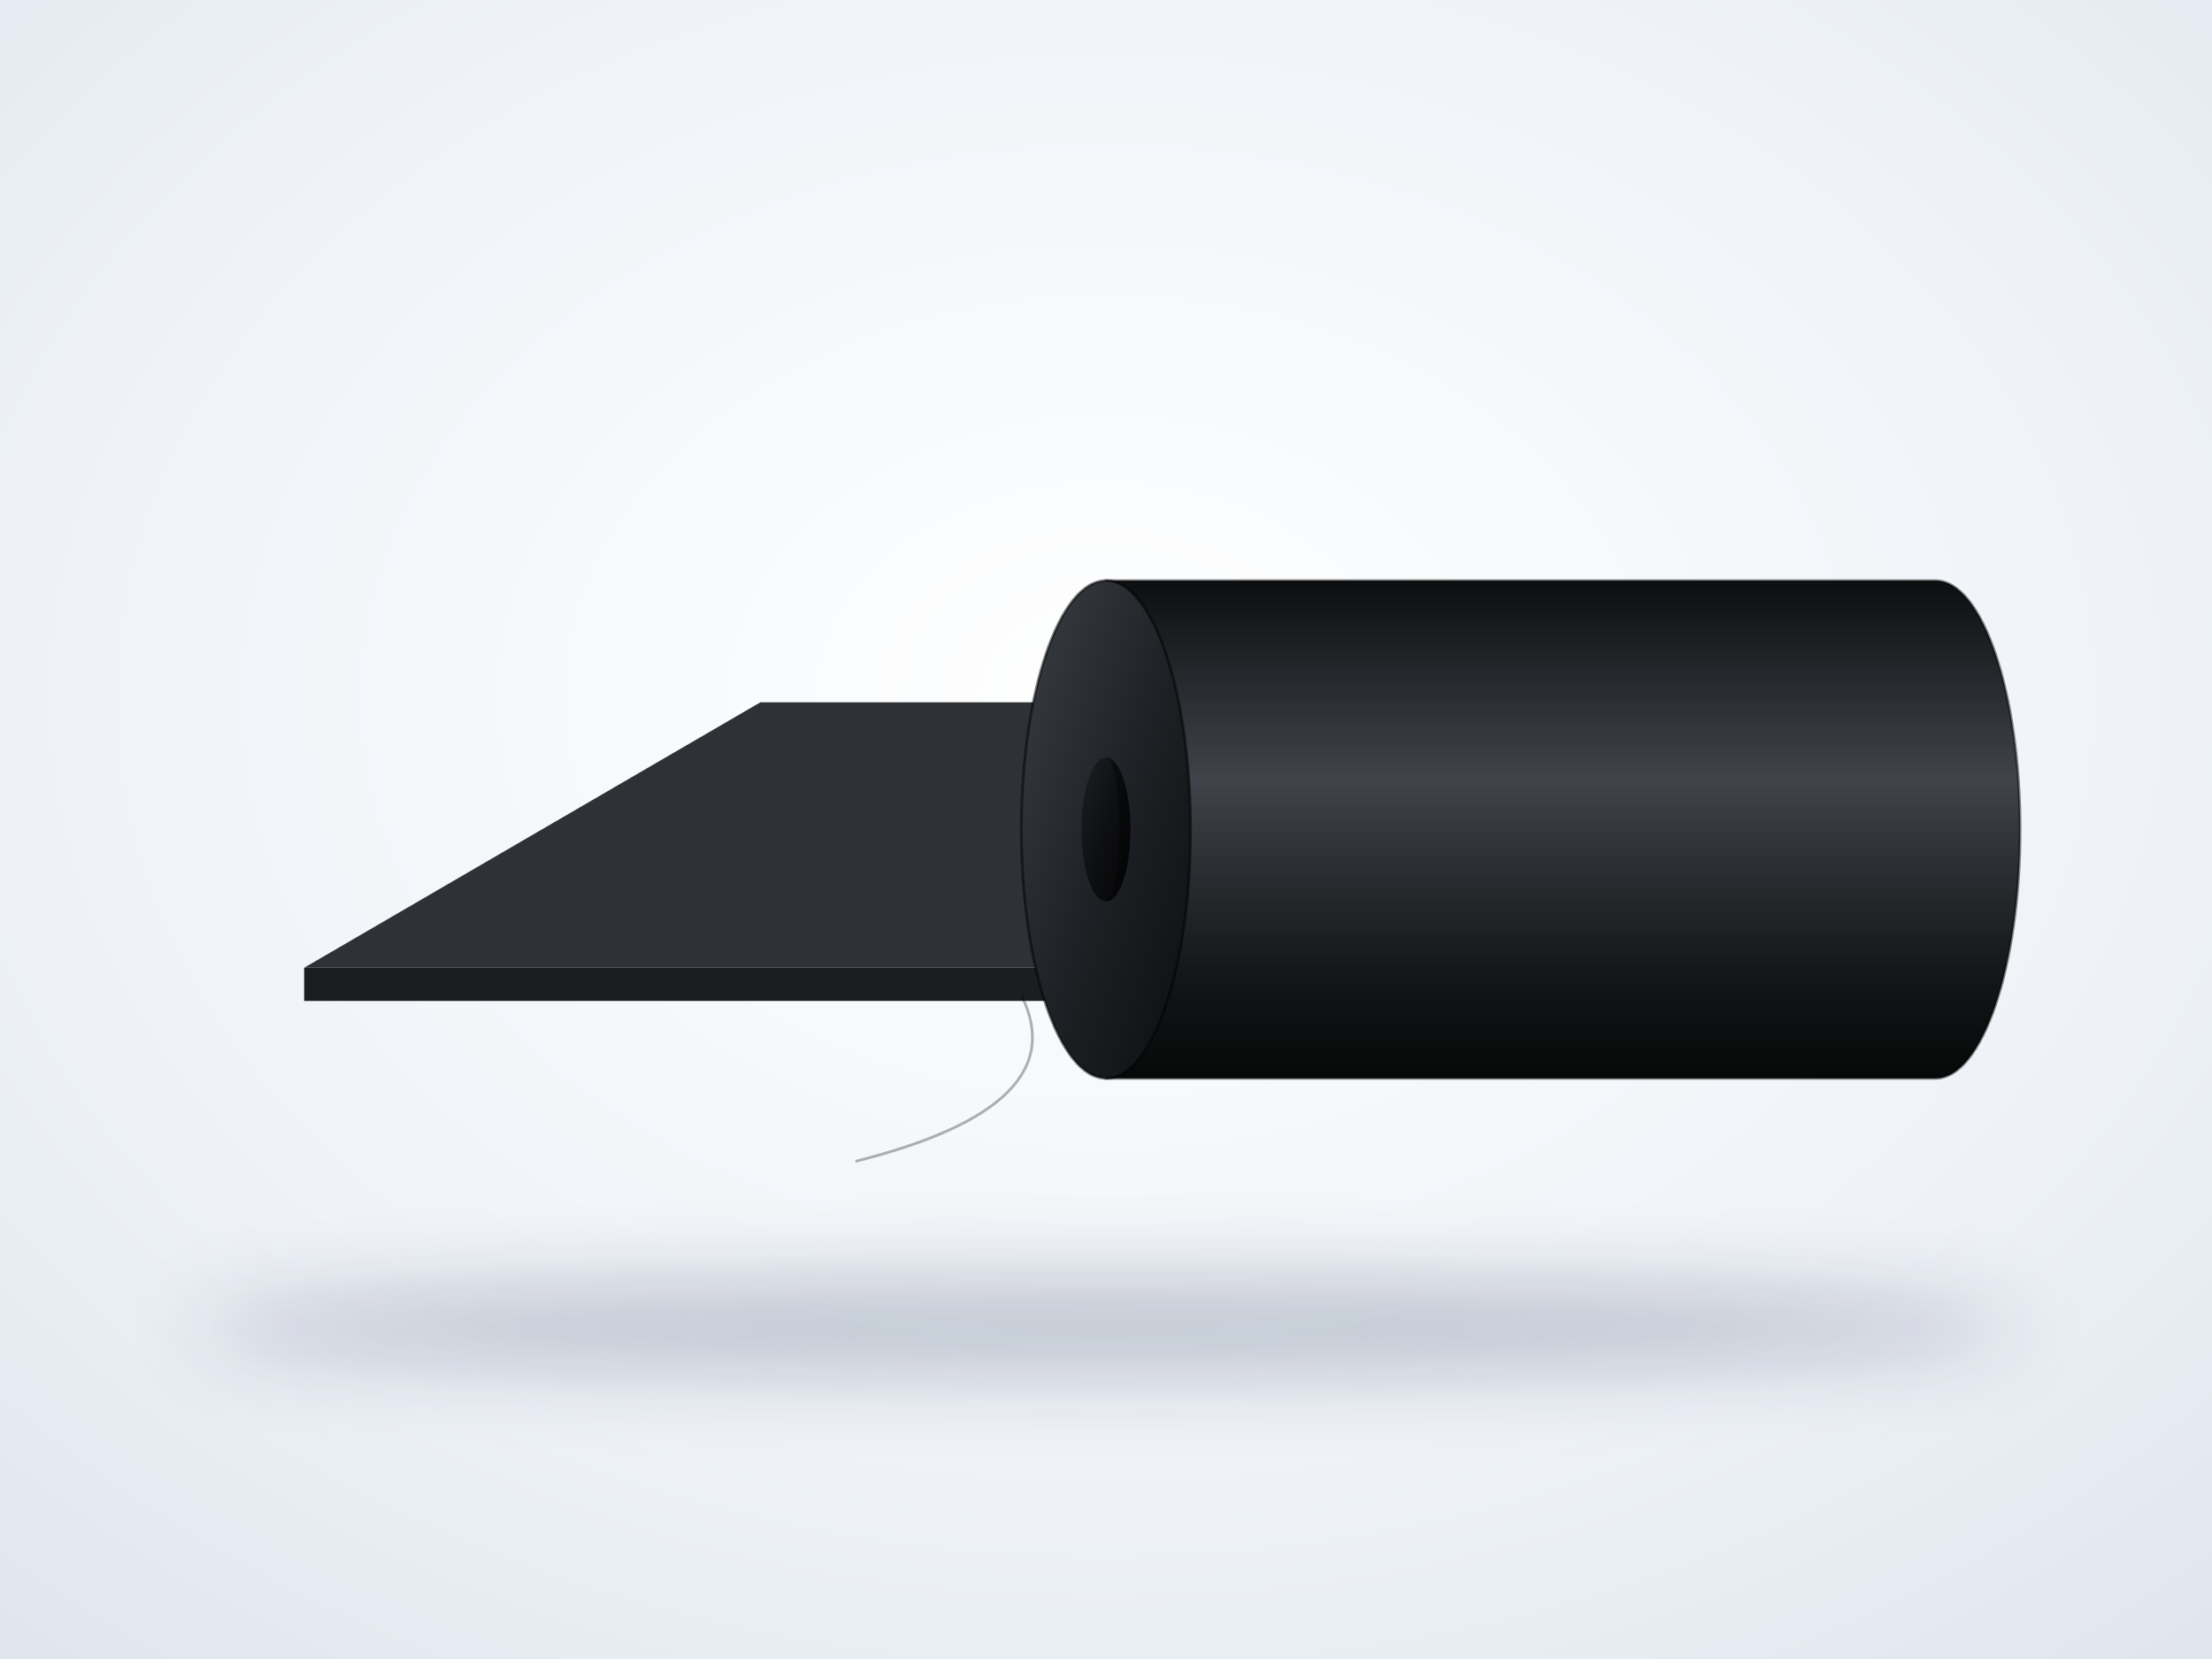
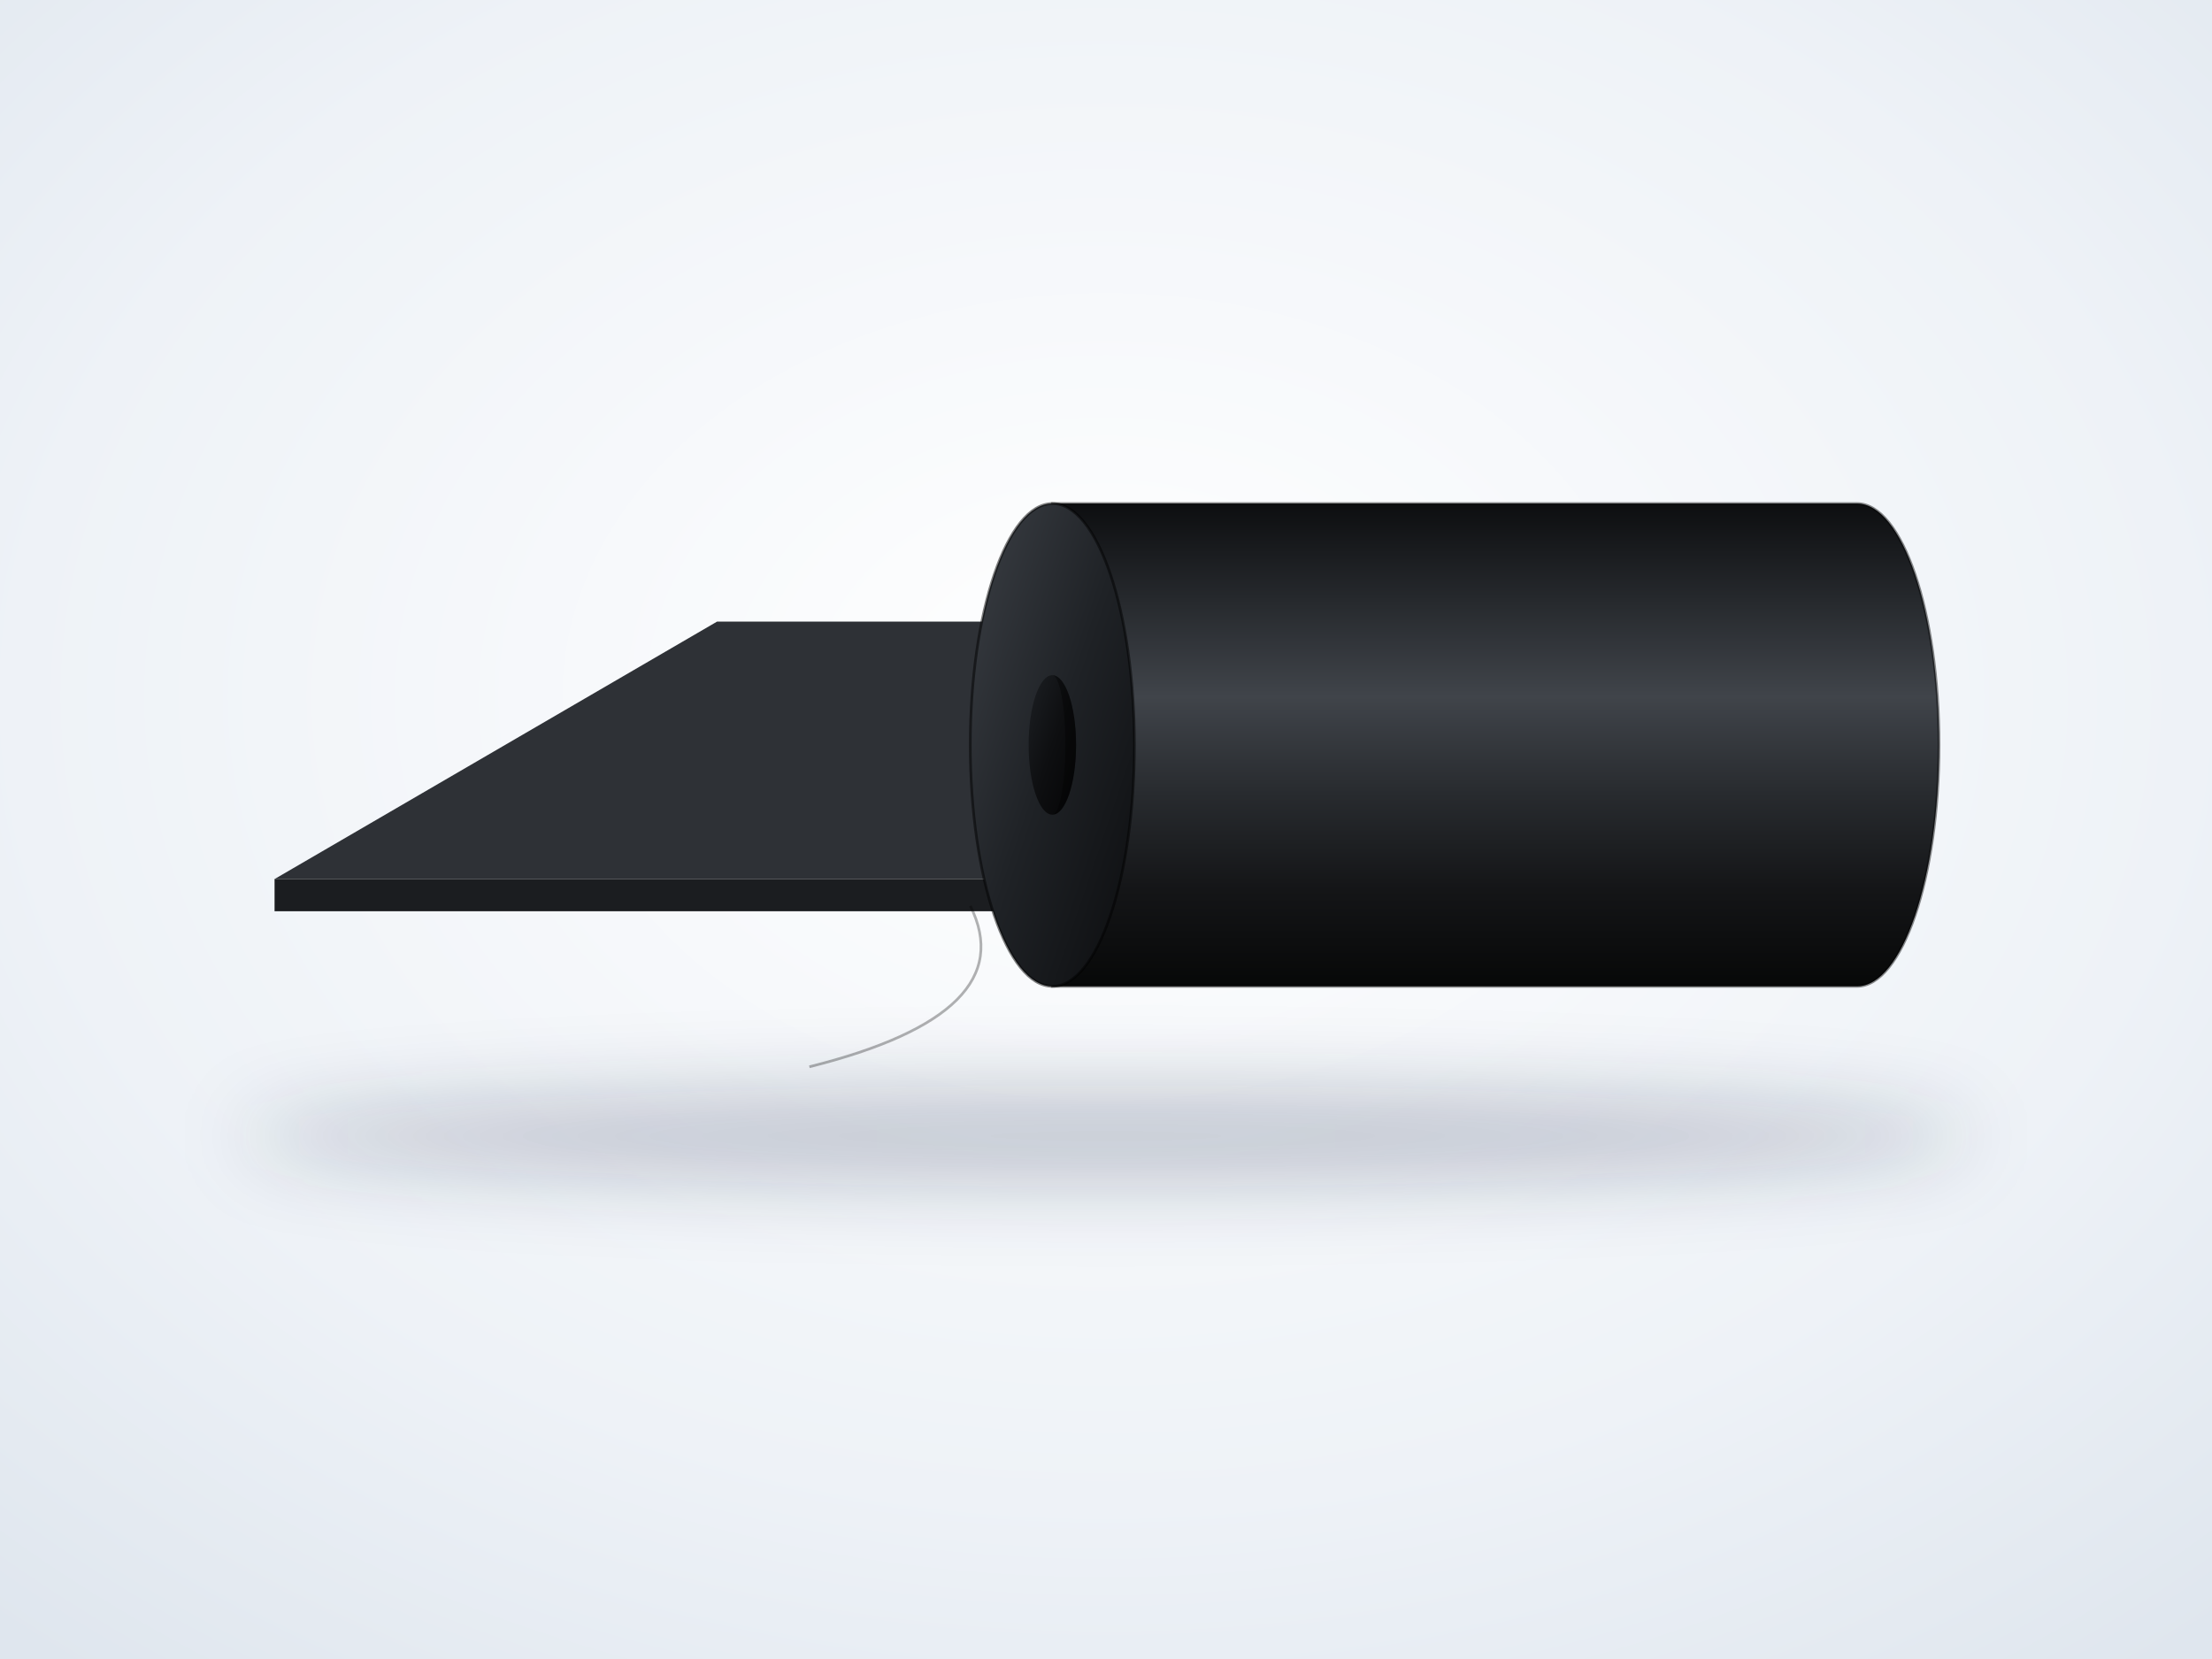
<svg xmlns="http://www.w3.org/2000/svg" viewBox="0 0 800 600" width="800" height="600">
  <defs>
    <radialGradient id="bg" cx="50%" cy="42%" r="75%">
      <stop offset="0%" stop-color="#ffffff" />
      <stop offset="65%" stop-color="#eef2f7" />
      <stop offset="100%" stop-color="#dfe6ee" />
    </radialGradient>
    <filter id="blur" x="-20%" y="-200%" width="140%" height="500%">
      <feGaussianBlur stdDeviation="14" />
    </filter>
    <filter id="soft" x="-10%" y="-10%" width="120%" height="120%">
      <feGaussianBlur stdDeviation="1.2" />
    </filter>
    <linearGradient id="steel-b" x1="0" y1="0" x2="0" y2="1">
      <stop offset="0%" stop-color="#6f7a86" />
      <stop offset="20%" stop-color="#c9d1da" />
      <stop offset="40%" stop-color="#f7f9fb" />
      <stop offset="60%" stop-color="#d4dbe3" />
      <stop offset="80%" stop-color="#9aa5b1" />
      <stop offset="100%" stop-color="#5b6570" />
    </linearGradient>
    <linearGradient id="steel-f" x1="0" y1="0" x2="1" y2="1">
      <stop offset="0%" stop-color="#f3f6f9" />
      <stop offset="50%" stop-color="#c5cdd6" />
      <stop offset="100%" stop-color="#8e99a5" />
    </linearGradient>
    <linearGradient id="steel-h" x1="0" y1="0" x2="1" y2="0">
      <stop offset="0%" stop-color="#6f7a86" />
      <stop offset="20%" stop-color="#c9d1da" />
      <stop offset="40%" stop-color="#f7f9fb" />
      <stop offset="60%" stop-color="#d4dbe3" />
      <stop offset="80%" stop-color="#9aa5b1" />
      <stop offset="100%" stop-color="#5b6570" />
    </linearGradient>
    <linearGradient id="steelDark-b" x1="0" y1="0" x2="0" y2="1">
      <stop offset="0%" stop-color="#4f5863" />
      <stop offset="20%" stop-color="#99a3ae" />
      <stop offset="40%" stop-color="#d7dde3" />
      <stop offset="60%" stop-color="#aab3bd" />
      <stop offset="80%" stop-color="#6f7984" />
      <stop offset="100%" stop-color="#3d454e" />
    </linearGradient>
    <linearGradient id="steelDark-f" x1="0" y1="0" x2="1" y2="1">
      <stop offset="0%" stop-color="#d9dfe5" />
      <stop offset="50%" stop-color="#a3adb8" />
      <stop offset="100%" stop-color="#6b7581" />
    </linearGradient>
    <linearGradient id="steelDark-h" x1="0" y1="0" x2="1" y2="0">
      <stop offset="0%" stop-color="#4f5863" />
      <stop offset="20%" stop-color="#99a3ae" />
      <stop offset="40%" stop-color="#d7dde3" />
      <stop offset="60%" stop-color="#aab3bd" />
      <stop offset="80%" stop-color="#6f7984" />
      <stop offset="100%" stop-color="#3d454e" />
    </linearGradient>
    <linearGradient id="carbon-b" x1="0" y1="0" x2="0" y2="1">
      <stop offset="0%" stop-color="#15171a" />
      <stop offset="20%" stop-color="#3b4048" />
      <stop offset="40%" stop-color="#6b727c" />
      <stop offset="60%" stop-color="#3a3f46" />
      <stop offset="80%" stop-color="#1d2024" />
      <stop offset="100%" stop-color="#0c0d0f" />
    </linearGradient>
    <linearGradient id="carbon-f" x1="0" y1="0" x2="1" y2="1">
      <stop offset="0%" stop-color="#5d646e" />
      <stop offset="50%" stop-color="#2a2e34" />
      <stop offset="100%" stop-color="#101214" />
    </linearGradient>
    <linearGradient id="carbon-h" x1="0" y1="0" x2="1" y2="0">
      <stop offset="0%" stop-color="#15171a" />
      <stop offset="20%" stop-color="#3b4048" />
      <stop offset="40%" stop-color="#6b727c" />
      <stop offset="60%" stop-color="#3a3f46" />
      <stop offset="80%" stop-color="#1d2024" />
      <stop offset="100%" stop-color="#0c0d0f" />
    </linearGradient>
    <linearGradient id="sic-b" x1="0" y1="0" x2="0" y2="1">
      <stop offset="0%" stop-color="#3a4049" />
      <stop offset="20%" stop-color="#6f7985" />
      <stop offset="40%" stop-color="#a9b3bf" />
      <stop offset="60%" stop-color="#7c8691" />
      <stop offset="80%" stop-color="#4c545e" />
      <stop offset="100%" stop-color="#2b3037" />
    </linearGradient>
    <linearGradient id="sic-f" x1="0" y1="0" x2="1" y2="1">
      <stop offset="0%" stop-color="#b6bfca" />
      <stop offset="50%" stop-color="#7d8793" />
      <stop offset="100%" stop-color="#4a525c" />
    </linearGradient>
    <linearGradient id="sic-h" x1="0" y1="0" x2="1" y2="0">
      <stop offset="0%" stop-color="#3a4049" />
      <stop offset="20%" stop-color="#6f7985" />
      <stop offset="40%" stop-color="#a9b3bf" />
      <stop offset="60%" stop-color="#7c8691" />
      <stop offset="80%" stop-color="#4c545e" />
      <stop offset="100%" stop-color="#2b3037" />
    </linearGradient>
    <linearGradient id="tc-b" x1="0" y1="0" x2="0" y2="1">
      <stop offset="0%" stop-color="#7a7f86" />
      <stop offset="20%" stop-color="#c4c9cf" />
      <stop offset="40%" stop-color="#eef1f4" />
      <stop offset="60%" stop-color="#c9ced4" />
      <stop offset="80%" stop-color="#8d939a" />
      <stop offset="100%" stop-color="#62676e" />
    </linearGradient>
    <linearGradient id="tc-f" x1="0" y1="0" x2="1" y2="1">
      <stop offset="0%" stop-color="#f4f6f8" />
      <stop offset="50%" stop-color="#c6cbd1" />
      <stop offset="100%" stop-color="#8a9097" />
    </linearGradient>
    <linearGradient id="tc-h" x1="0" y1="0" x2="1" y2="0">
      <stop offset="0%" stop-color="#7a7f86" />
      <stop offset="20%" stop-color="#c4c9cf" />
      <stop offset="40%" stop-color="#eef1f4" />
      <stop offset="60%" stop-color="#c9ced4" />
      <stop offset="80%" stop-color="#8d939a" />
      <stop offset="100%" stop-color="#62676e" />
    </linearGradient>
    <linearGradient id="ceramic-b" x1="0" y1="0" x2="0" y2="1">
      <stop offset="0%" stop-color="#c9c5b8" />
      <stop offset="20%" stop-color="#ece9df" />
      <stop offset="40%" stop-color="#fffdf6" />
      <stop offset="60%" stop-color="#efece2" />
      <stop offset="80%" stop-color="#d4d0c3" />
      <stop offset="100%" stop-color="#b3ae9f" />
    </linearGradient>
    <linearGradient id="ceramic-f" x1="0" y1="0" x2="1" y2="1">
      <stop offset="0%" stop-color="#fffef9" />
      <stop offset="50%" stop-color="#ece8dc" />
      <stop offset="100%" stop-color="#cfcabb" />
    </linearGradient>
    <linearGradient id="ceramic-h" x1="0" y1="0" x2="1" y2="0">
      <stop offset="0%" stop-color="#c9c5b8" />
      <stop offset="20%" stop-color="#ece9df" />
      <stop offset="40%" stop-color="#fffdf6" />
      <stop offset="60%" stop-color="#efece2" />
      <stop offset="80%" stop-color="#d4d0c3" />
      <stop offset="100%" stop-color="#b3ae9f" />
    </linearGradient>
    <linearGradient id="rubber-b" x1="0" y1="0" x2="0" y2="1">
      <stop offset="0%" stop-color="#0d0e10" />
      <stop offset="20%" stop-color="#26292d" />
      <stop offset="40%" stop-color="#40444a" />
      <stop offset="60%" stop-color="#282b2f" />
      <stop offset="80%" stop-color="#141517" />
      <stop offset="100%" stop-color="#070808" />
    </linearGradient>
    <linearGradient id="rubber-f" x1="0" y1="0" x2="1" y2="1">
      <stop offset="0%" stop-color="#3b3f45" />
      <stop offset="50%" stop-color="#1f2226" />
      <stop offset="100%" stop-color="#0c0d0f" />
    </linearGradient>
    <linearGradient id="rubber-h" x1="0" y1="0" x2="1" y2="0">
      <stop offset="0%" stop-color="#0d0e10" />
      <stop offset="20%" stop-color="#26292d" />
      <stop offset="40%" stop-color="#40444a" />
      <stop offset="60%" stop-color="#282b2f" />
      <stop offset="80%" stop-color="#141517" />
      <stop offset="100%" stop-color="#070808" />
    </linearGradient>
    <linearGradient id="cast-b" x1="0" y1="0" x2="0" y2="1">
      <stop offset="0%" stop-color="#3f4a57" />
      <stop offset="20%" stop-color="#76828f" />
      <stop offset="40%" stop-color="#a6b1bd" />
      <stop offset="60%" stop-color="#7f8b97" />
      <stop offset="80%" stop-color="#55606c" />
      <stop offset="100%" stop-color="#333c46" />
    </linearGradient>
    <linearGradient id="cast-f" x1="0" y1="0" x2="1" y2="1">
      <stop offset="0%" stop-color="#b3bdc8" />
      <stop offset="50%" stop-color="#7d8894" />
      <stop offset="100%" stop-color="#505a66" />
    </linearGradient>
    <linearGradient id="cast-h" x1="0" y1="0" x2="1" y2="0">
      <stop offset="0%" stop-color="#3f4a57" />
      <stop offset="20%" stop-color="#76828f" />
      <stop offset="40%" stop-color="#a6b1bd" />
      <stop offset="60%" stop-color="#7f8b97" />
      <stop offset="80%" stop-color="#55606c" />
      <stop offset="100%" stop-color="#333c46" />
    </linearGradient>
    <linearGradient id="brass-b" x1="0" y1="0" x2="0" y2="1">
      <stop offset="0%" stop-color="#7a5a1c" />
      <stop offset="20%" stop-color="#c79b3f" />
      <stop offset="40%" stop-color="#f2d488" />
      <stop offset="60%" stop-color="#cfa550" />
      <stop offset="80%" stop-color="#946d25" />
      <stop offset="100%" stop-color="#5f4413" />
    </linearGradient>
    <linearGradient id="brass-f" x1="0" y1="0" x2="1" y2="1">
      <stop offset="0%" stop-color="#f5dc98" />
      <stop offset="50%" stop-color="#c99d44" />
      <stop offset="100%" stop-color="#8a6420" />
    </linearGradient>
    <linearGradient id="brass-h" x1="0" y1="0" x2="1" y2="0">
      <stop offset="0%" stop-color="#7a5a1c" />
      <stop offset="20%" stop-color="#c79b3f" />
      <stop offset="40%" stop-color="#f2d488" />
      <stop offset="60%" stop-color="#cfa550" />
      <stop offset="80%" stop-color="#946d25" />
      <stop offset="100%" stop-color="#5f4413" />
    </linearGradient>
    <linearGradient id="blue-b" x1="0" y1="0" x2="0" y2="1">
      <stop offset="0%" stop-color="#123a7a" />
      <stop offset="20%" stop-color="#2a63c4" />
      <stop offset="40%" stop-color="#6d9df0" />
      <stop offset="60%" stop-color="#3570d6" />
      <stop offset="80%" stop-color="#1c4ea8" />
      <stop offset="100%" stop-color="#0e2d61" />
    </linearGradient>
    <linearGradient id="blue-f" x1="0" y1="0" x2="1" y2="1">
      <stop offset="0%" stop-color="#78a6f2" />
      <stop offset="50%" stop-color="#3a73d8" />
      <stop offset="100%" stop-color="#1a4799" />
    </linearGradient>
    <linearGradient id="blue-h" x1="0" y1="0" x2="1" y2="0">
      <stop offset="0%" stop-color="#123a7a" />
      <stop offset="20%" stop-color="#2a63c4" />
      <stop offset="40%" stop-color="#6d9df0" />
      <stop offset="60%" stop-color="#3570d6" />
      <stop offset="80%" stop-color="#1c4ea8" />
      <stop offset="100%" stop-color="#0e2d61" />
    </linearGradient>
    <linearGradient id="orange-b" x1="0" y1="0" x2="0" y2="1">
      <stop offset="0%" stop-color="#9a4a0b" />
      <stop offset="20%" stop-color="#e07a1f" />
      <stop offset="40%" stop-color="#ffb266" />
      <stop offset="60%" stop-color="#ea8a33" />
      <stop offset="80%" stop-color="#b85c12" />
      <stop offset="100%" stop-color="#7a3a08" />
    </linearGradient>
    <linearGradient id="orange-f" x1="0" y1="0" x2="1" y2="1">
      <stop offset="0%" stop-color="#ffc080" />
      <stop offset="50%" stop-color="#e8842a" />
      <stop offset="100%" stop-color="#a95410" />
    </linearGradient>
    <linearGradient id="orange-h" x1="0" y1="0" x2="1" y2="0">
      <stop offset="0%" stop-color="#9a4a0b" />
      <stop offset="20%" stop-color="#e07a1f" />
      <stop offset="40%" stop-color="#ffb266" />
      <stop offset="60%" stop-color="#ea8a33" />
      <stop offset="80%" stop-color="#b85c12" />
      <stop offset="100%" stop-color="#7a3a08" />
    </linearGradient>
    <linearGradient id="hole-b" x1="0" y1="0" x2="0" y2="1">
      <stop offset="0%" stop-color="#0b0c0e" />
      <stop offset="20%" stop-color="#1d2024" />
      <stop offset="40%" stop-color="#2c3036" />
      <stop offset="60%" stop-color="#1a1d21" />
      <stop offset="80%" stop-color="#0b0c0e" />
      <stop offset="100%" stop-color="#050506" />
    </linearGradient>
    <linearGradient id="hole-f" x1="0" y1="0" x2="1" y2="1">
      <stop offset="0%" stop-color="#1c1f23" />
      <stop offset="50%" stop-color="#0e0f11" />
      <stop offset="100%" stop-color="#050506" />
    </linearGradient>
    <linearGradient id="hole-h" x1="0" y1="0" x2="1" y2="0">
      <stop offset="0%" stop-color="#0b0c0e" />
      <stop offset="20%" stop-color="#1d2024" />
      <stop offset="40%" stop-color="#2c3036" />
      <stop offset="60%" stop-color="#1a1d21" />
      <stop offset="80%" stop-color="#0b0c0e" />
      <stop offset="100%" stop-color="#050506" />
    </linearGradient>
  </defs>
  <rect width="800" height="600" fill="url(#bg)" />
-   <ellipse cx="400" cy="480" rx="330" ry="18" fill="#0b1f3f" opacity="0.22" filter="url(#blur)" />
-   <path d="M110 350l165 -96h380l-165 96Z" fill="#2e3136" />
-   <path d="M110 350h380v12h-380Z" fill="#1b1d20" />
-   <path d="M490 350l165 -96v12l-165 96Z" fill="#0f1012" />
-   <path d="M400 210H700A30.6 90 0 0 1 700 390H400Z" fill="url(#rubber-b)" stroke="#000000" stroke-opacity="0.45" stroke-width="1" />
-   <ellipse cx="400" cy="300" rx="30.6" ry="90" fill="url(#rubber-f)" stroke="#000000" stroke-opacity="0.5" stroke-width="1" />
-   <ellipse cx="400" cy="300" rx="8.84" ry="26" fill="url(#hole-f)" />
-   <path d="M400 274A8.84 26 0 0 1 400 326A4.86 26 0 0 0 400 274Z" fill="#000" opacity="0.35" />
-   <path d="M369.4 360q20 40 -60 60" stroke="#000" stroke-opacity=".3" fill="none" />
+   <ellipse cx="400" cy="410.85" rx="312.73" ry="18" fill="#0b1f3f" opacity="0.22" filter="url(#blur)" />
+   <g transform="translate(400 283) scale(0.97) translate(-420 -314)">
+     <path d="M110 350l165 -96h380l-165 96Z" fill="#2e3136" />
+     <path d="M110 350h380v12h-380Z" fill="#1b1d20" />
+     <path d="M490 350l165 -96v12l-165 96Z" fill="#0f1012" />
+     <path d="M400 210H700A30.6 90 0 0 1 700 390H400Z" fill="url(#rubber-b)" stroke="#000000" stroke-opacity="0.45" stroke-width="1" />
+     <ellipse cx="400" cy="300" rx="30.6" ry="90" fill="url(#rubber-f)" stroke="#000000" stroke-opacity="0.5" stroke-width="1" />
+     <ellipse cx="400" cy="300" rx="8.84" ry="26" fill="url(#hole-f)" />
+     <path d="M400 274A8.84 26 0 0 1 400 326A4.86 26 0 0 0 400 274Z" fill="#000" opacity="0.35" />
+     <path d="M369.4 360q20 40 -60 60" stroke="#000" stroke-opacity=".3" fill="none" />
+   </g>
</svg>
